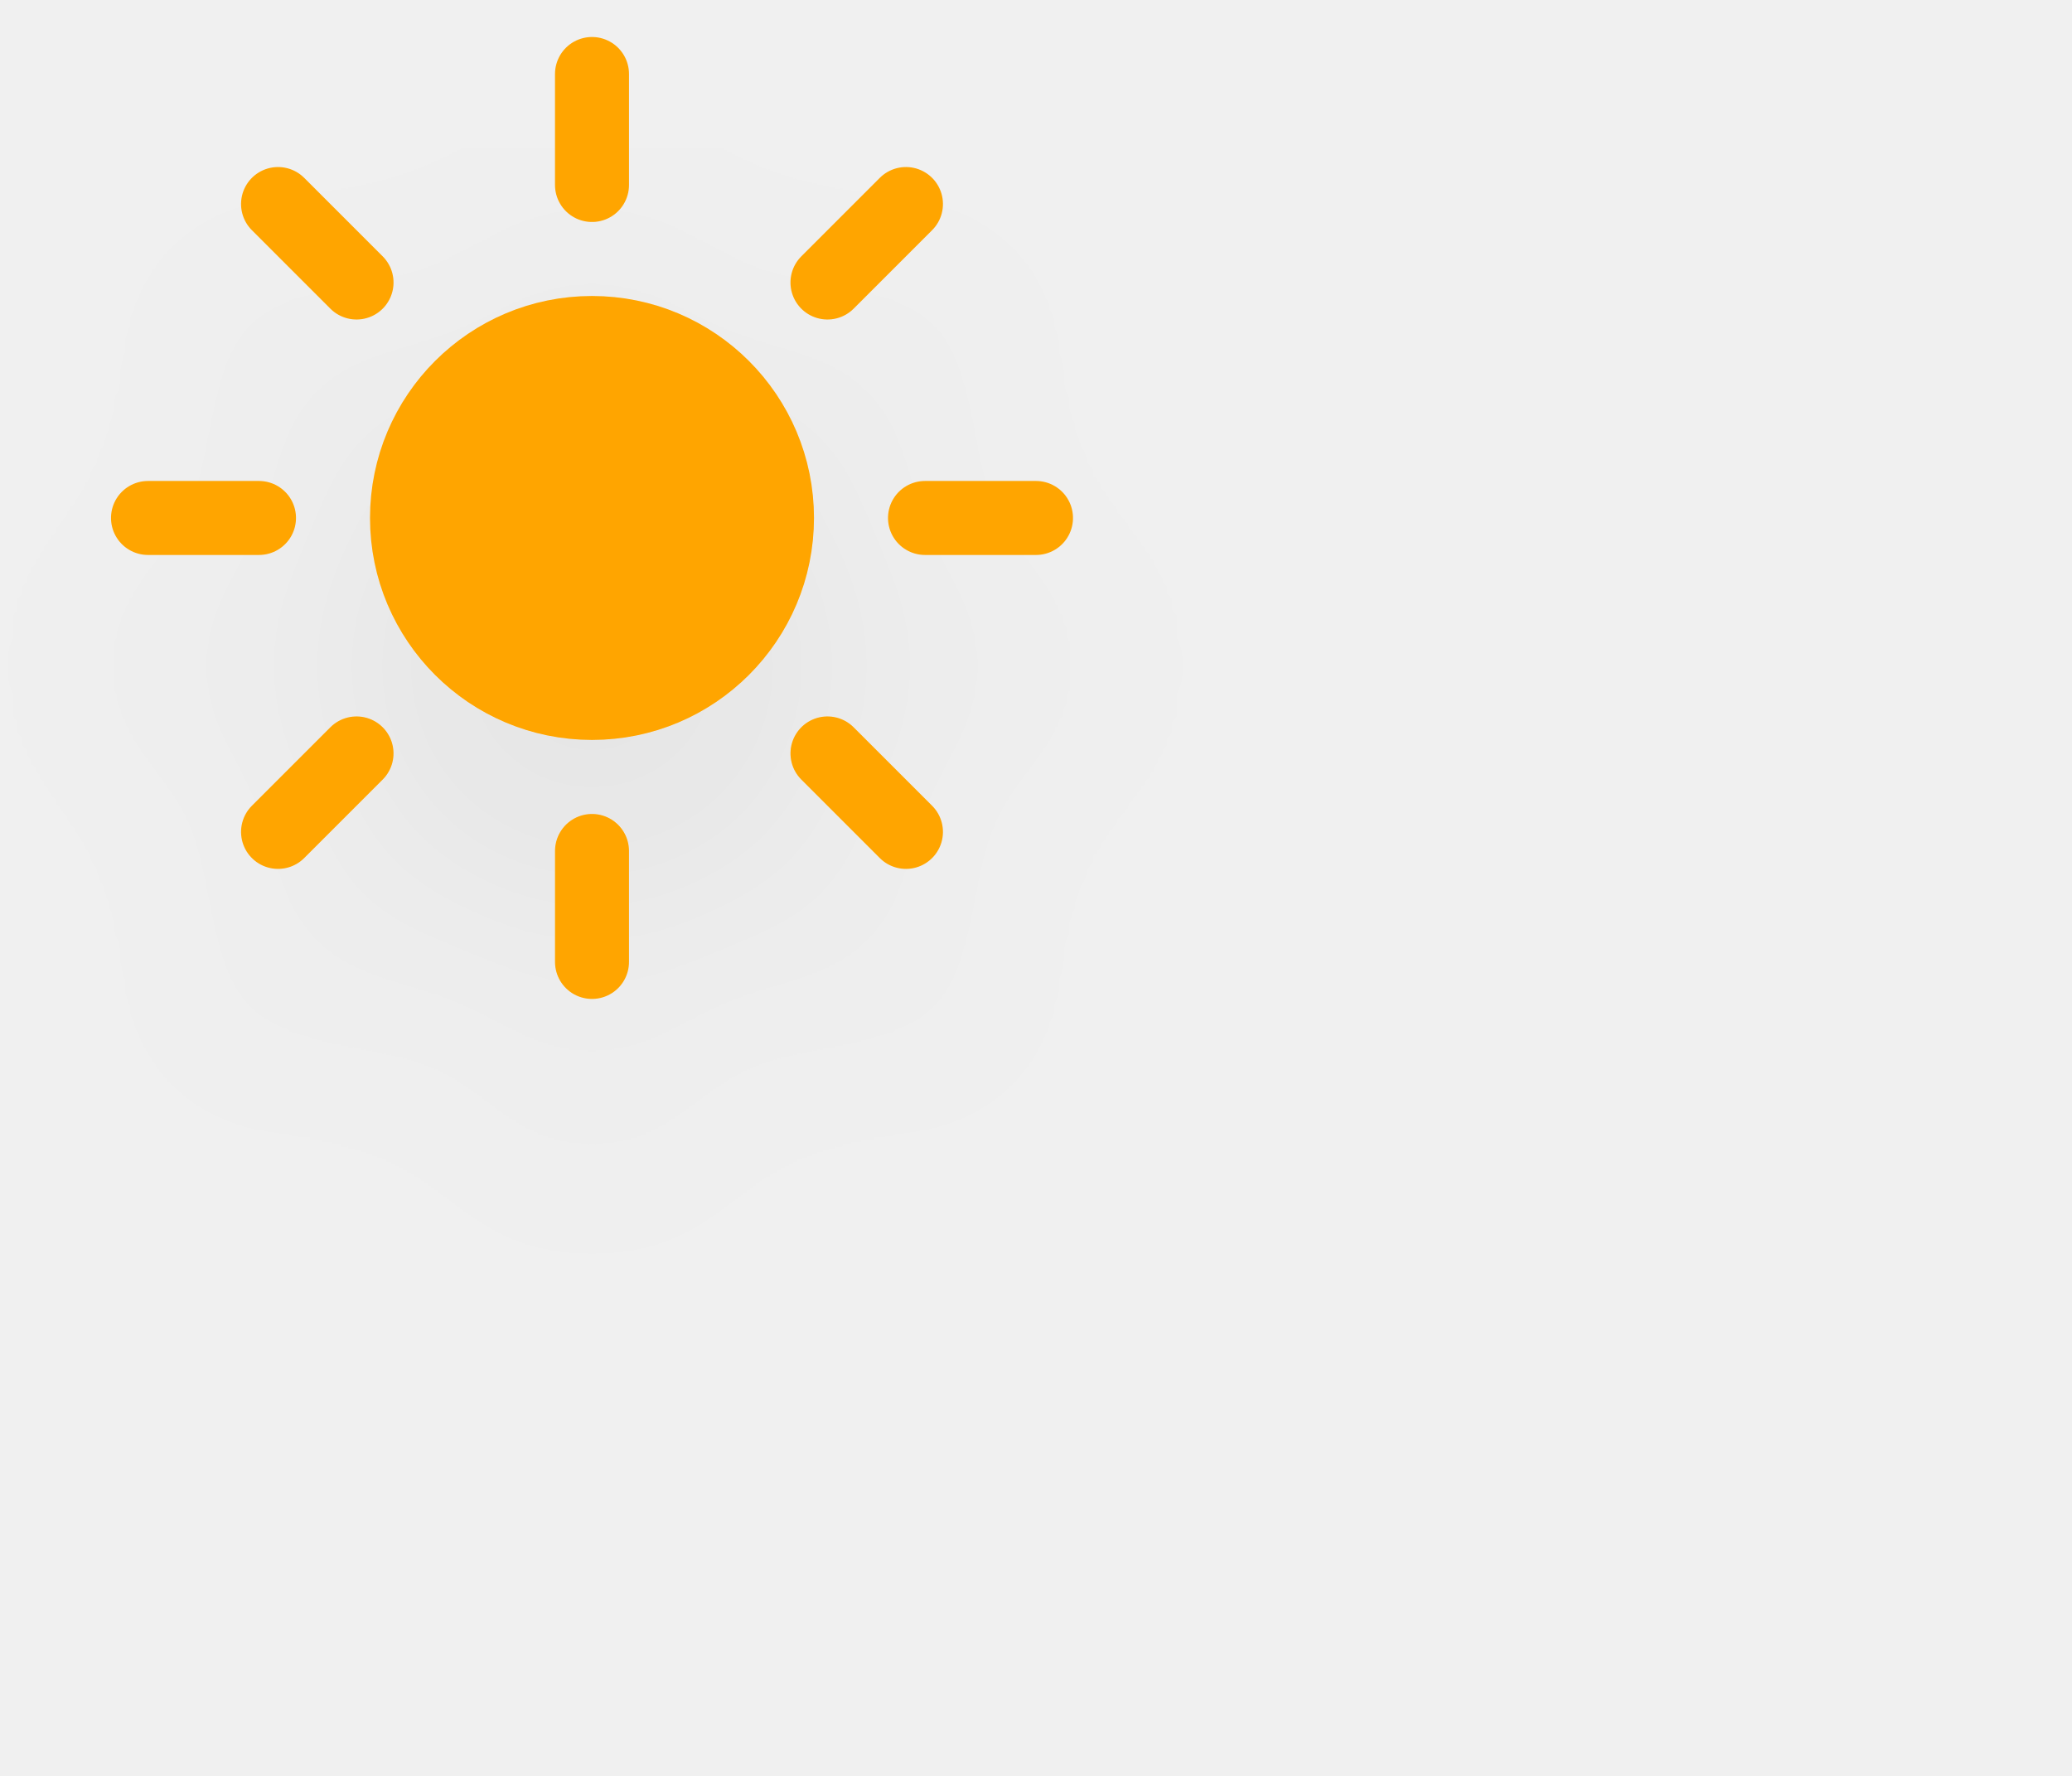
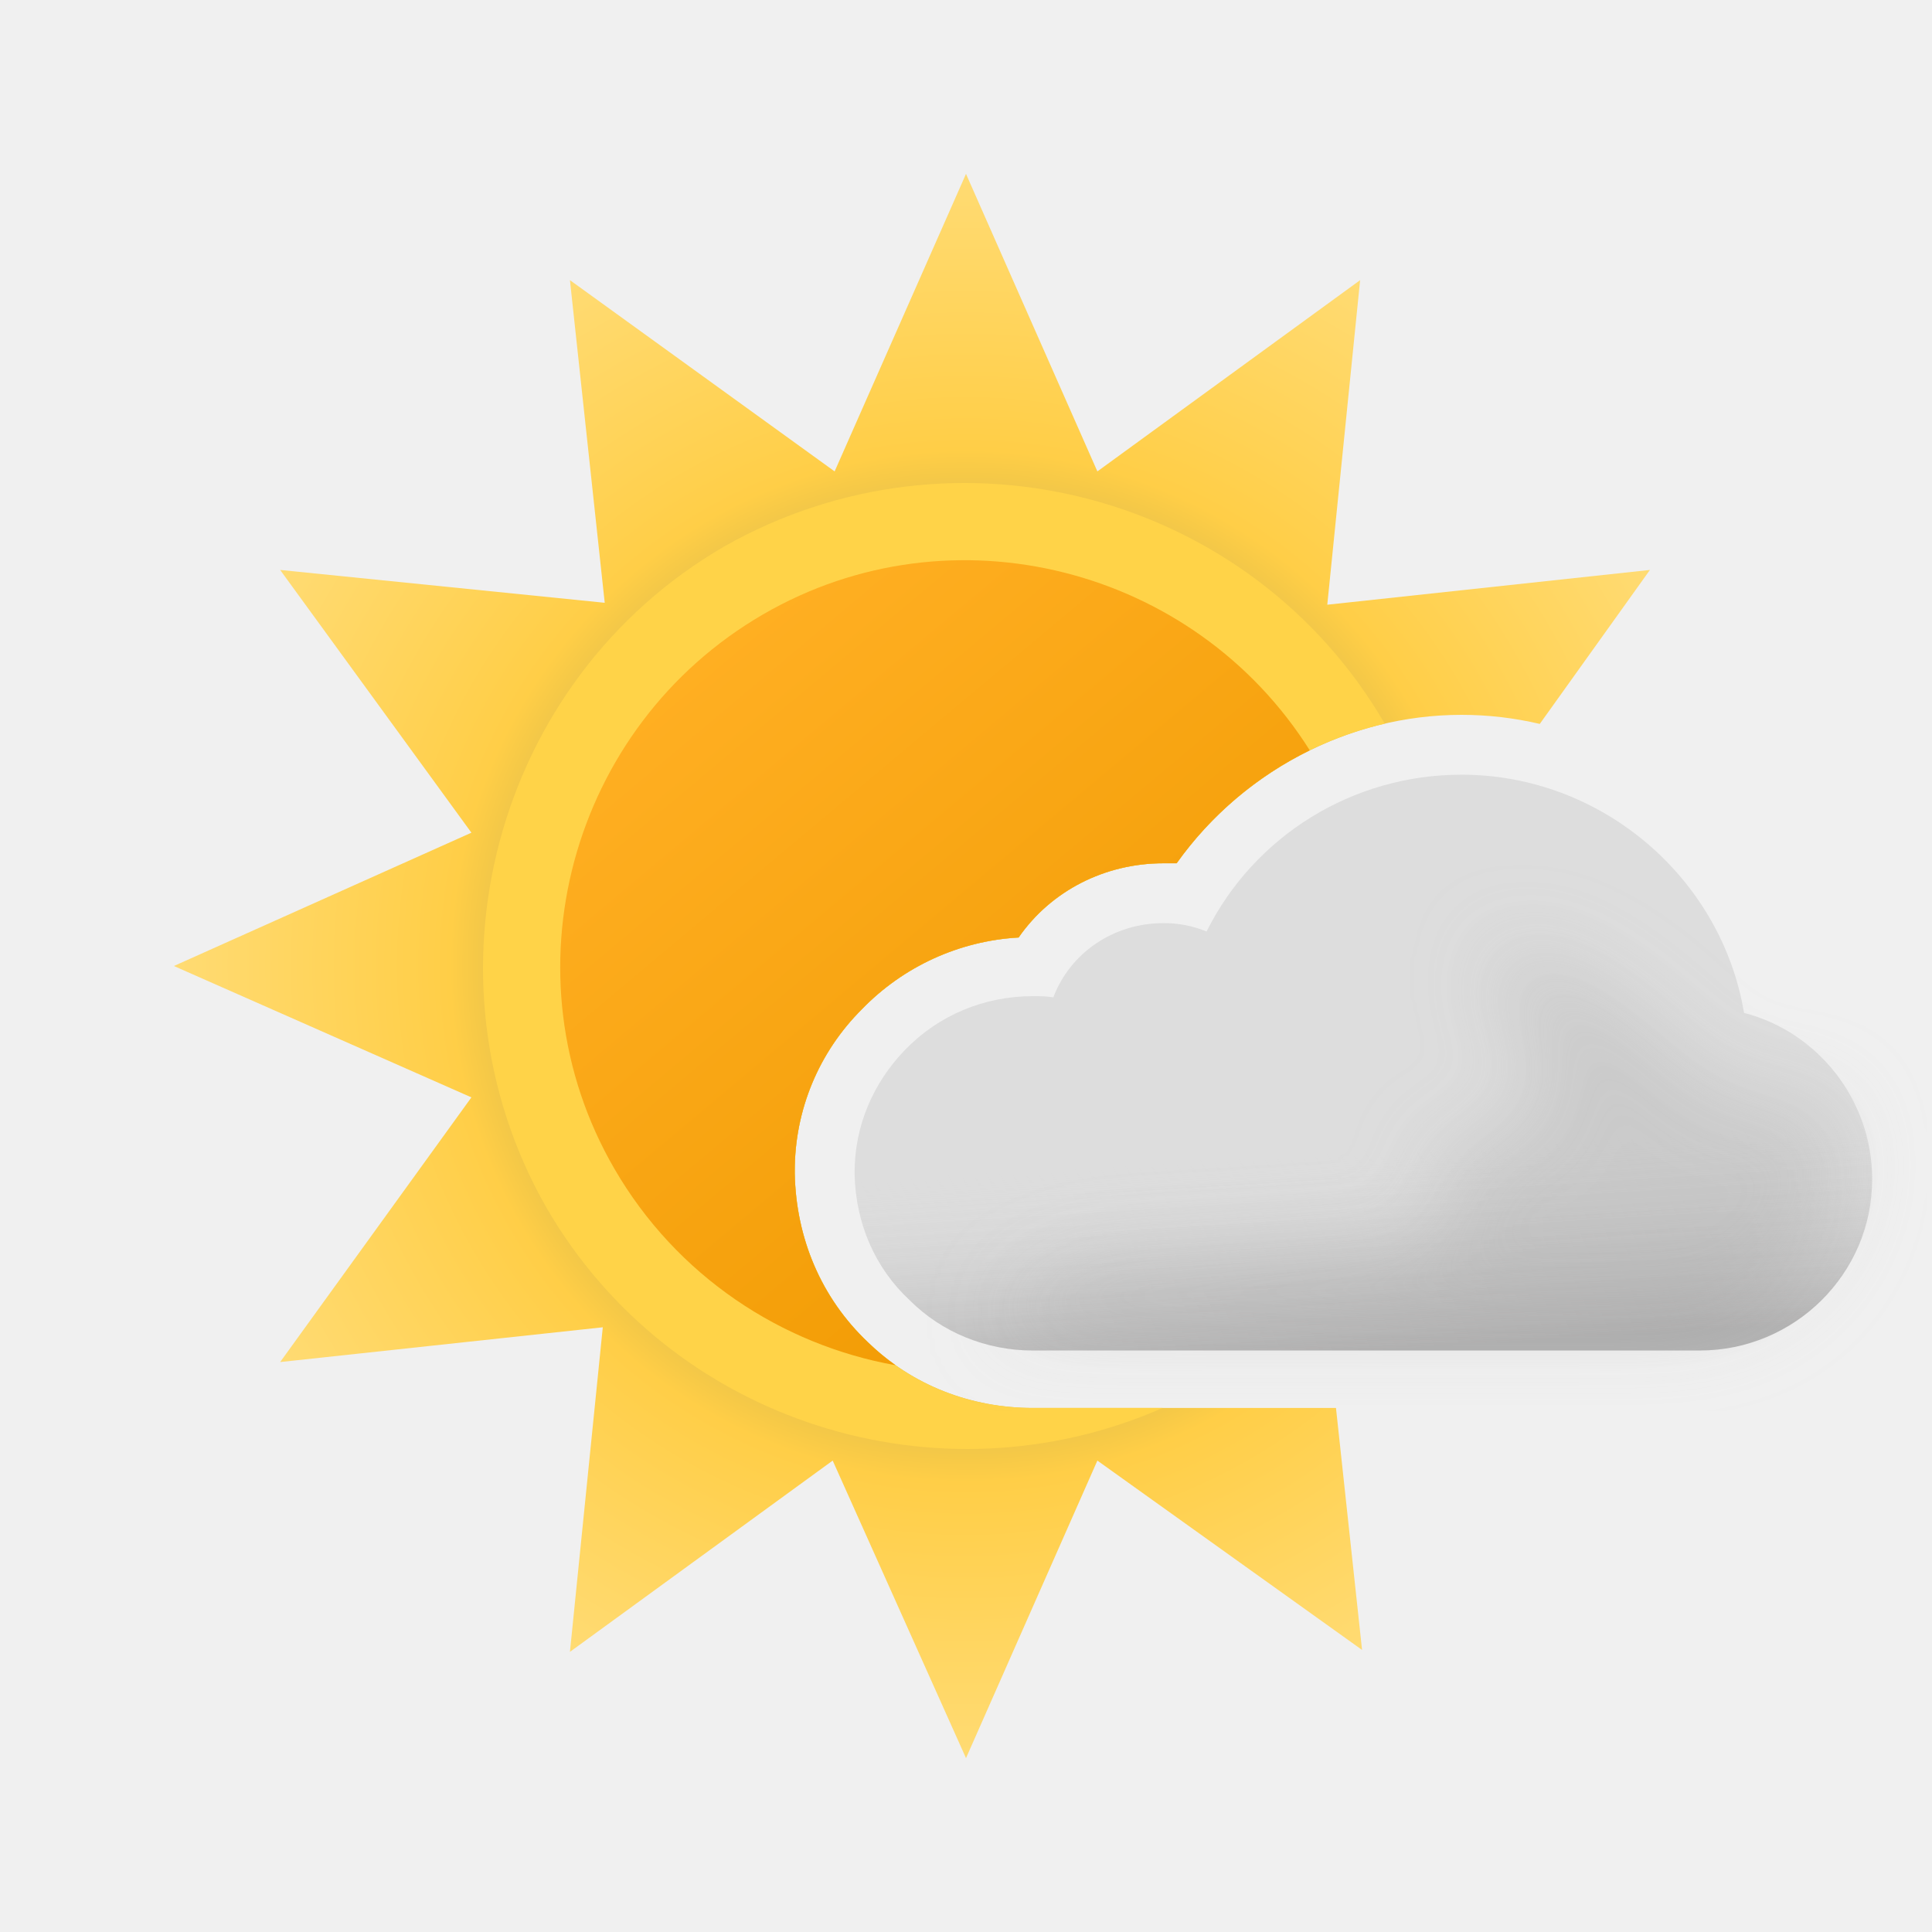
- <svg xmlns="http://www.w3.org/2000/svg" width="56" height="48" version="1.1">
-   <defs>
-     <filter id="blur" x="-.342" y="-.342" width="1.683" height="1.85">
-       <feGaussianBlur in="SourceAlpha" stdDeviation="3" />
-       <feOffset dx="0" dy="4" result="offsetblur" />
-       <feComponentTransfer>
-         <feFuncA slope="0.05" type="linear" />
-       </feComponentTransfer>
-       <feMerge>
-         <feMergeNode />
-         <feMergeNode in="SourceGraphic" />
-       </feMerge>
-     </filter>
-     <style type="text/css">
-       
-       /*
- ** SUN
- */
-       @keyframes am-weather-sun {
-         0% {
-           -webkit-transform: rotate(0deg);
-           -moz-transform: rotate(0deg);
-           -ms-transform: rotate(0deg);
-           transform: rotate(0deg);
-         }
- 
-         100% {
-           -webkit-transform: rotate(360deg);
-           -moz-transform: rotate(360deg);
-           -ms-transform: rotate(360deg);
-           transform: rotate(360deg);
-         }
-       }
- 
-       .am-weather-sun {
-         -webkit-animation-name: am-weather-sun;
-         -moz-animation-name: am-weather-sun;
-         -ms-animation-name: am-weather-sun;
-         animation-name: am-weather-sun;
-         -webkit-animation-duration: 9s;
-         -moz-animation-duration: 9s;
-         -ms-animation-duration: 9s;
-         animation-duration: 9s;
-         -webkit-animation-timing-function: linear;
-         -moz-animation-timing-function: linear;
-         -ms-animation-timing-function: linear;
-         animation-timing-function: linear;
-         -webkit-animation-iteration-count: infinite;
-         -moz-animation-iteration-count: infinite;
-         -ms-animation-iteration-count: infinite;
-         animation-iteration-count: infinite;
-       }
- 
-       @keyframes am-weather-sun-shiny {
-         0% {
-           stroke-dasharray: 3px 10px;
-           stroke-dashoffset: 0px;
-         }
- 
-         50% {
-           stroke-dasharray: 0.1px 10px;
-           stroke-dashoffset: -1px;
-         }
- 
-         100% {
-           stroke-dasharray: 3px 10px;
-           stroke-dashoffset: 0px;
-         }
-       }
- 
-       .am-weather-sun-shiny line {
-         -webkit-animation-name: am-weather-sun-shiny;
-         -moz-animation-name: am-weather-sun-shiny;
-         -ms-animation-name: am-weather-sun-shiny;
-         animation-name: am-weather-sun-shiny;
-         -webkit-animation-duration: 2s;
-         -moz-animation-duration: 2s;
-         -ms-animation-duration: 2s;
-         animation-duration: 2s;
-         -webkit-animation-timing-function: linear;
-         -moz-animation-timing-function: linear;
-         -ms-animation-timing-function: linear;
-         animation-timing-function: linear;
-         -webkit-animation-iteration-count: infinite;
-         -moz-animation-iteration-count: infinite;
-         -ms-animation-iteration-count: infinite;
-         animation-iteration-count: infinite;
-       }
-       
-     </style>
-   </defs>
-   <g transform="translate(16,-2)" filter="url(#blur)">
-     <g transform="translate(0,16)">
-       <g class="am-weather-sun" style="-moz-animation-duration:9s;-moz-animation-iteration-count:infinite;-moz-animation-name:am-weather-sun;-moz-animation-timing-function:linear;-ms-animation-duration:9s;-ms-animation-iteration-count:infinite;-ms-animation-name:am-weather-sun;-ms-animation-timing-function:linear;-webkit-animation-duration:9s;-webkit-animation-iteration-count:infinite;-webkit-animation-name:am-weather-sun;-webkit-animation-timing-function:linear">
-         <line transform="translate(0,9)" y2="3" fill="none" stroke="#ffa500" stroke-linecap="round" stroke-width="2" />
-         <g transform="rotate(45)">
-           <line transform="translate(0,9)" y2="3" fill="none" stroke="#ffa500" stroke-linecap="round" stroke-width="2" />
-         </g>
-         <g transform="rotate(90)">
-           <line transform="translate(0,9)" y2="3" fill="none" stroke="#ffa500" stroke-linecap="round" stroke-width="2" />
-         </g>
-         <g transform="rotate(135)">
-           <line transform="translate(0,9)" y2="3" fill="none" stroke="#ffa500" stroke-linecap="round" stroke-width="2" />
-         </g>
-         <g transform="scale(-1)">
-           <line transform="translate(0,9)" y2="3" fill="none" stroke="#ffa500" stroke-linecap="round" stroke-width="2" />
-         </g>
-         <g transform="rotate(225)">
-           <line transform="translate(0,9)" y2="3" fill="none" stroke="#ffa500" stroke-linecap="round" stroke-width="2" />
-         </g>
-         <g transform="rotate(-90)">
-           <line transform="translate(0,9)" y2="3" fill="none" stroke="#ffa500" stroke-linecap="round" stroke-width="2" />
-         </g>
-         <g transform="rotate(-45)">
-           <line transform="translate(0,9)" y2="3" fill="none" stroke="#ffa500" stroke-linecap="round" stroke-width="2" />
-         </g>
-         <circle r="5" fill="#ffa500" stroke="#ffa500" stroke-width="2" />
-       </g>
+ <svg xmlns="http://www.w3.org/2000/svg" width="100" height="100" fill="none" viewBox="0 0 100 100">
+   <g clip-path="url(#02d__02d__a)">
+     <path fill="url(#02d__02d__b)" fill-rule="evenodd" d="M79.698 37.47L85.4 29.5l-16.7 1.8 1.7-16.8-13.6 9.9L50 9l-6.8 15.4-13.7-9.9 1.8 16.7-16.8-1.7 9.9 13.6L9 50l15.4 6.8-9.9 13.7 16.7-1.8-1.7 16.8 13.6-9.9L50 91l6.8-15.4 13.7 9.8-1.35-12.524H53.466c-3.222 0-6.258-1.177-8.55-3.408-2.417-2.292-3.718-5.39-3.78-8.737v-.123c0-3.16 1.24-6.135 3.47-8.365a12.25 12.25 0 018.117-3.718c1.673-2.417 4.461-3.842 7.497-3.842h.682C64.248 39.974 69.762 37 75.649 37c1.384 0 2.741.163 4.05.47z" clip-rule="evenodd" />
+     <path fill="#FFD348" fill-rule="evenodd" d="M60.178 72.876c-11.59 5.094-25.43.788-31.894-10.367-6.802-11.909-2.701-27.32 9.202-34.224 11.991-6.798 27.276-2.71 34.188 9.17a18.36 18.36 0 00-10.772 7.228h-.682c-3.036 0-5.824 1.425-7.497 3.842a12.25 12.25 0 00-8.117 3.718 11.765 11.765 0 00-3.47 8.365v.123c.062 3.346 1.363 6.445 3.78 8.737 2.292 2.23 5.328 3.408 8.55 3.408h6.712z" clip-rule="evenodd" />
+     <path fill="url(#02d__02d__c)" fill-rule="evenodd" d="M46.356 70.665C40.454 69.61 35.027 66.058 31.8 60.493c-5.798-9.998-2.3-22.895 7.699-28.694 9.774-5.669 22.32-2.45 28.294 7.038a18.394 18.394 0 00-6.89 5.846h-.682c-3.036 0-5.824 1.425-7.497 3.842a12.25 12.25 0 00-8.117 3.718 11.766 11.766 0 00-3.47 8.365v.123c.062 3.346 1.363 6.445 3.78 8.737.452.44.934.84 1.44 1.197z" clip-rule="evenodd" />
+     <path fill="#DDD" fill-rule="evenodd" d="M90.272 52.428c-1.177-7.001-7.374-12.33-14.623-12.33-5.639 0-10.72 3.16-13.198 8.117a5.715 5.715 0 00-2.23-.434c-2.603 0-4.834 1.55-5.701 3.842-.372-.062-.682-.062-1.054-.062-2.54 0-4.895.992-6.63 2.788-1.672 1.735-2.602 3.966-2.602 6.32v.124c.062 2.54 1.053 4.833 2.85 6.506 1.673 1.673 3.966 2.603 6.382 2.603H87.98c4.895 0 8.923-3.966 8.923-8.86 0-4.09-2.788-7.622-6.63-8.614z" clip-rule="evenodd" />
+     <path fill="url(#02d__02d__d)" fill-rule="evenodd" d="M90.272 52.428c-1.177-7.001-7.374-12.33-14.623-12.33-5.639 0-10.72 3.16-13.198 8.117a5.715 5.715 0 00-2.23-.434c-2.603 0-4.834 1.55-5.701 3.842-.372-.062-.682-.062-1.054-.062-2.54 0-4.895.992-6.63 2.788-1.672 1.735-2.602 3.966-2.602 6.32v.124c.062 2.54 1.053 4.833 2.85 6.506 1.673 1.673 3.966 2.603 6.382 2.603H87.98c4.895 0 8.923-3.966 8.923-8.86 0-4.09-2.788-7.622-6.63-8.614z" clip-rule="evenodd" opacity=".6" style="mix-blend-mode:multiply" />
+     <g filter="url(#02d__02d__e)" opacity=".3" style="mix-blend-mode:multiply">
+       <path fill="#B6B6B6" d="M58.176 65.503c1.107 0 15.396-.789 16.407-1.24 1.382-.616-1.481-4.32 0-4.628.669-.139 1.652-.575 1.652-.575s2.698-.992 3.163-.992c.465 0 .232-1.837.086-2.98l-.086-.819c0-.539-1.606-1.657-1.86-3.017-.175-.947.263-2.221.172-2.459 0 0-.032-.017-.023-.02.01-.002.017.005.023.02.07.033.571.203.571.203 1.207.409 3.116 1.078 4.834 2.256 1.028.704 2.442 2.053 2.442 2.053s1.02.788 1.276 1.045c.62.62 2.478 2.478 3.718 2.478h3.098l1.394.985.31 1.99c0 4.895-4.028 8.86-8.923 8.86H51.36s2.788-3.16 6.816-3.16z" />
    </g>
  </g>
+   <defs>
+     <linearGradient id="02d__02d__c" x1="36.496" x2="63.495" y1="33.908" y2="66.084" gradientUnits="userSpaceOnUse">
+       <stop stop-color="#FFAF22" />
+       <stop offset=".99" stop-color="#F09900" />
+     </linearGradient>
+     <linearGradient id="02d__02d__d" x1="69.329" x2="70.568" y1="49.702" y2="69.902" gradientUnits="userSpaceOnUse">
+       <stop offset=".484" stop-color="#fff" stop-opacity="0" />
+       <stop offset="1" stop-color="#B3B2B2" />
+     </linearGradient>
+     <radialGradient id="02d__02d__b" cx="0" cy="0" r="1" gradientTransform="matrix(41 0 0 41 50 50)" gradientUnits="userSpaceOnUse">
+       <stop offset=".514" stop-color="#D6B849" />
+       <stop offset=".652" stop-color="#FFCE47" />
+       <stop offset="1" stop-color="#FFDB73" />
+     </radialGradient>
+     <clipPath id="02d__02d__a">
+       <path fill="#fff" d="M0 0h100v100H0z" />
+     </clipPath>
+     <filter id="02d__02d__e" width="52.668" height="28.565" x="47.022" y="44.435" color-interpolation-filters="sRGB" filterUnits="userSpaceOnUse">
+       <feFlood flood-opacity="0" result="BackgroundImageFix" />
+       <feBlend in="SourceGraphic" in2="BackgroundImageFix" result="shape" />
+       <feGaussianBlur result="effect1_foregroundBlur_1334_6868" stdDeviation="2.169" />
+     </filter>
+   </defs>
</svg>
